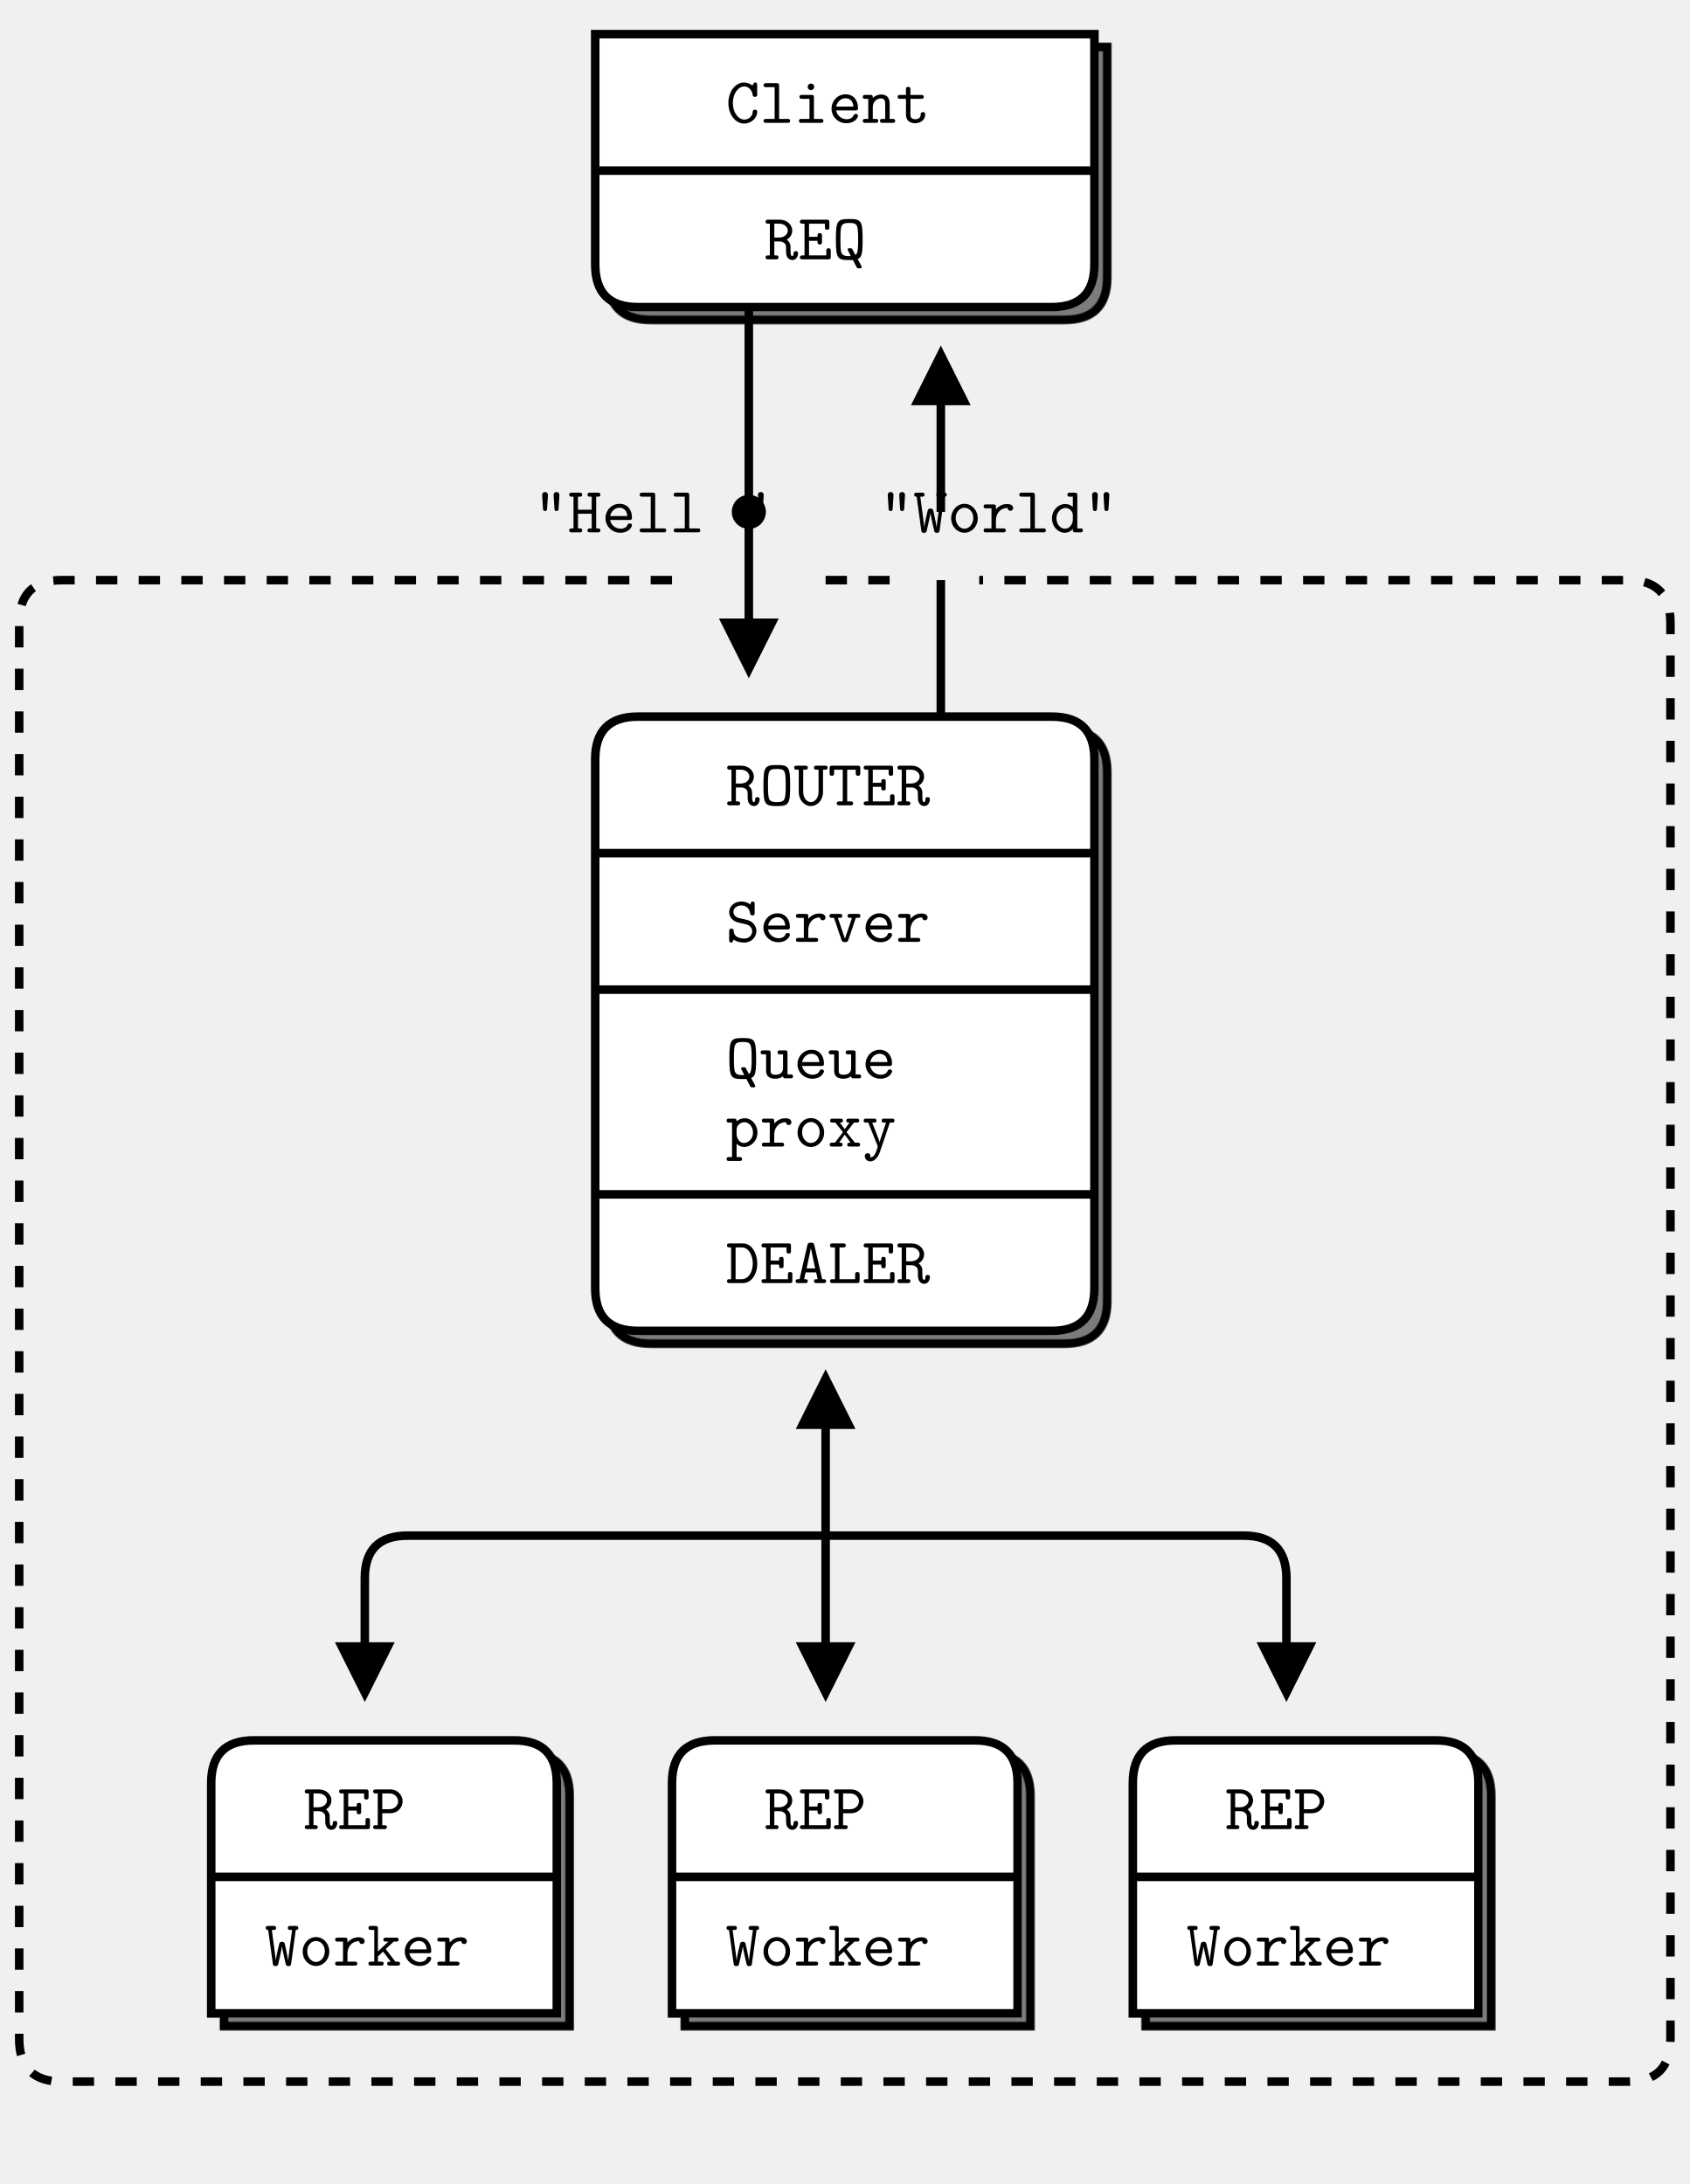
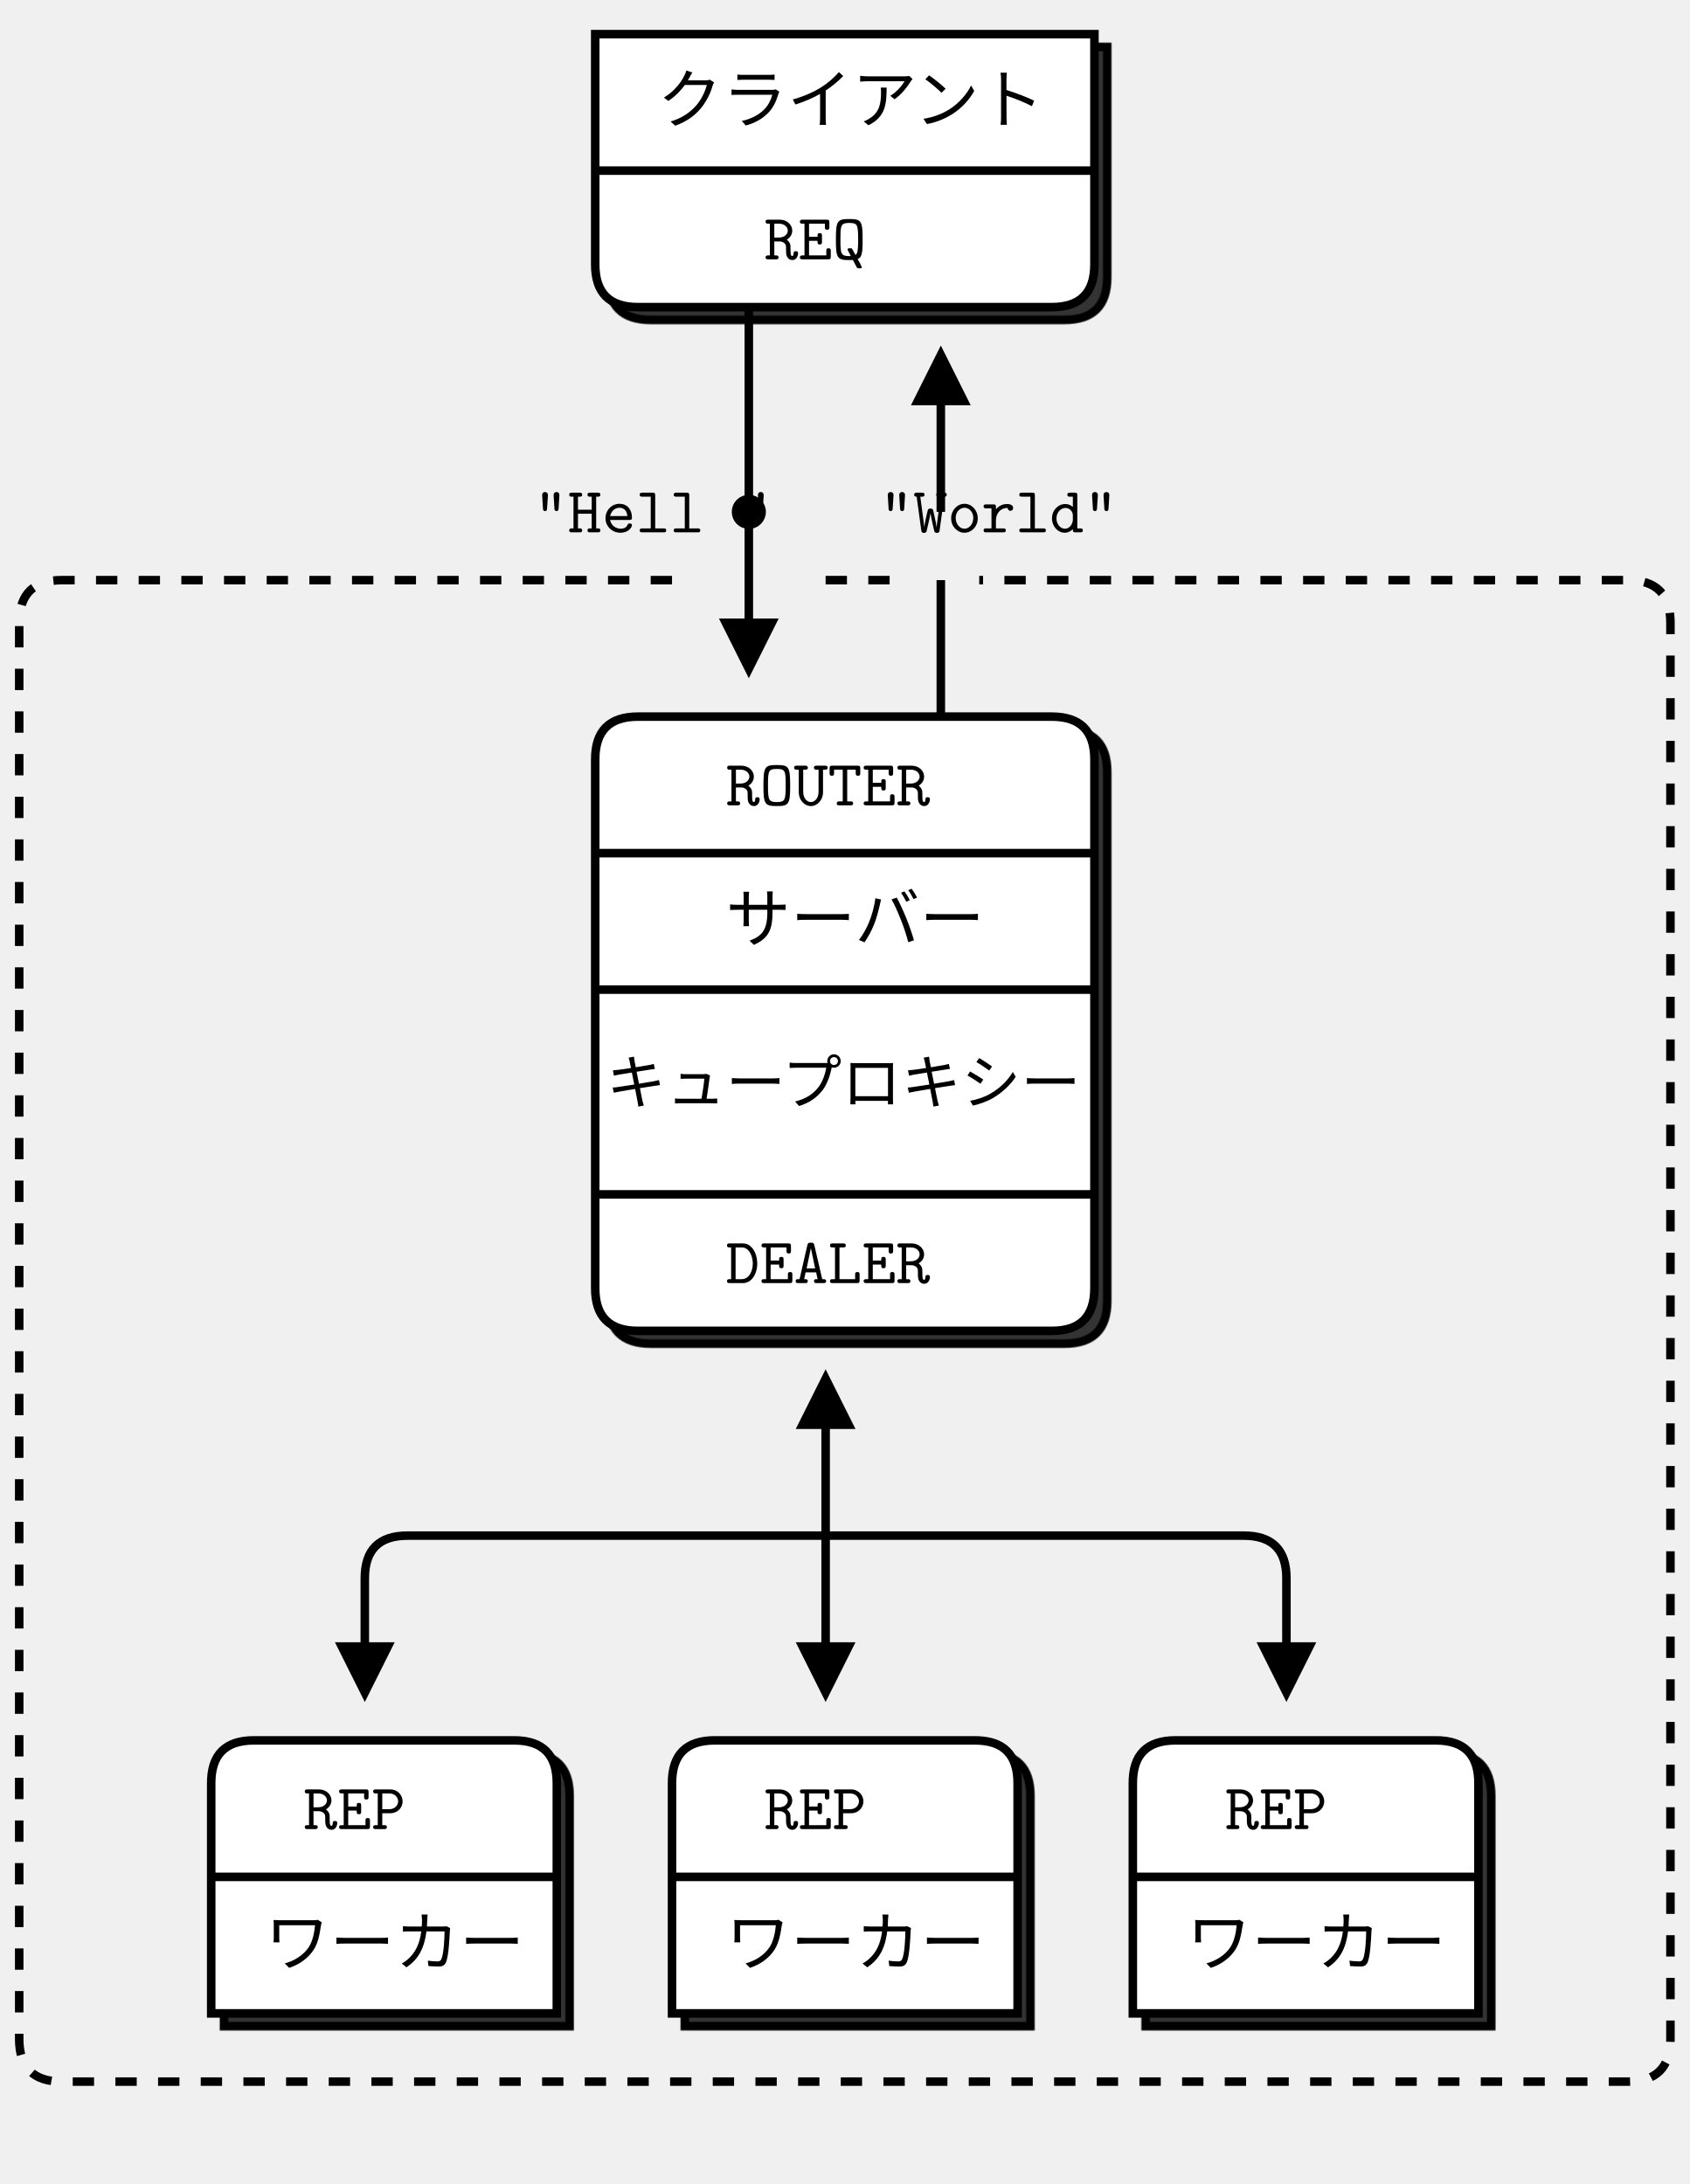
- <svg xmlns="http://www.w3.org/2000/svg" width="396px" height="512px" version="1.1">
-   <defs>
-     <filter id="dsFilter" width="150%" height="150%">
-       <feOffset result="offOut" in="SourceGraphic" dx="3" dy="3" />
-       <feColorMatrix result="matrixOut" in="offOut" type="matrix" values="0.2 0 0 0 0 0 0.2 0 0 0 0 0 0.2 0 0 0 0 0 1 0" />
-       <feBlend in="SourceGraphic" in2="matrixOut" mode="normal" />
+ <svg xmlns="http://www.w3.org/2000/svg" version="1.1" width="396" height="512" id="svg2">
+   <defs id="defs4">
+     <filter width="1.5" height="1.5" color-interpolation-filters="sRGB" id="dsFilter">
+       <feOffset id="feOffset7" dy="3" dx="3" in="SourceGraphic" result="offOut" />
+       <feColorMatrix id="feColorMatrix9" values="0.2 0 0 0 0 0 0.2 0 0 0 0 0 0.2 0 0 0 0 0 1 0" type="matrix" in="offOut" result="matrixOut" />
+       <feBlend in2="matrixOut" mode="normal" in="SourceGraphic" id="feBlend11" />
    </filter>
-     <marker id="iPointer" viewBox="0 0 10 10" refX="5" refY="5" markerUnits="strokeWidth" markerWidth="8" markerHeight="7" orient="auto">
-       <path d="M 10 0 L 10 10 L 0 5 z" />
+     <marker markerUnits="strokeWidth" refX="5" refY="5" markerWidth="8" markerHeight="7" orient="auto" viewBox="0 0 10 10" id="iPointer">
+       <path d="M 10,0 10,10 0,5 z" id="path14" />
    </marker>
-     <marker id="Pointer" viewBox="0 0 10 10" refX="5" refY="5" markerUnits="strokeWidth" markerWidth="8" markerHeight="7" orient="auto">
-       <path d="M 0 0 L 10 5 L 0 10 z" />
+     <marker markerUnits="strokeWidth" refX="5" refY="5" markerWidth="8" markerHeight="7" orient="auto" viewBox="0 0 10 10" id="Pointer">
+       <path d="M 0,0 10,5 0,10 z" id="path17" />
    </marker>
  </defs>
-   <g id="boxes" stroke="black" stroke-width="2" fill="none">
+   <g id="boxes" style="fill:none;stroke:#000000;stroke-width:2">
    <g id="group0">
-       <path id="path0" filter="url(#dsFilter)" fill="#fff" d="M 139.5 8 L 256.5 8 L 256.5 62 Q 256.5 72 246.5 72 L 149.5 72 Q 139.5 72 139.5 62 Z" />
-       <text x="170.1" y="28.8" id="text0" fill="#000" stroke="none" style="font-family:LMMono10,monospace;font-size:15.2px">Client </text>
-       <text x="179.1" y="60.8" id="text0" fill="#000" stroke="none" style="font-family:LMMono10,monospace;font-size:15.2px">REQ </text>
+       <path d="m 139.5,8 117,0 0,54 q 0,10 -10,10 l -97,0 q -10,0 -10,-10 z" id="path0" style="fill:#ffffff;filter:url(#dsFilter)" />
+       <text x="154.1" y="28.8" id="text0" style="font-size:15.2px;fill:#000000;stroke:none;font-family:'LMMono10, monospace'">クライアント</text>
+       <text x="179.1" y="60.8" id="text23" style="font-size:15.2px;fill:#000000;stroke:none;font-family:'LMMono10, monospace'">REQ</text>
    </g>
    <g id="group9">
-       <path id="path9" filter="url(#dsFilter)" fill="#fff" d="M 139.5 178 Q 139.5 168 149.5 168 L 246.5 168 Q 256.5 168 256.5 178 L 256.5 302 Q 256.5 312 246.5 312 L 149.5 312 Q 139.5 312 139.5 302 Z" />
-       <text x="170.1" y="188.8" id="text9" fill="#000" stroke="none" style="font-family:LMMono10,monospace;font-size:15.2px">ROUTER </text>
-       <text x="170.1" y="220.8" id="text9" fill="#000" stroke="none" style="font-family:LMMono10,monospace;font-size:15.2px">Server </text>
-       <text x="170.1" y="252.8" id="text9" fill="#000" stroke="none" style="font-family:LMMono10,monospace;font-size:15.2px">Queue </text>
-       <text x="170.1" y="268.8" id="text9" fill="#000" stroke="none" style="font-family:LMMono10,monospace;font-size:15.2px">proxy </text>
-       <text x="170.1" y="300.8" id="text9" fill="#000" stroke="none" style="font-family:LMMono10,monospace;font-size:15.2px">DEALER </text>
+       <path d="m 139.5,178 q 0,-10 10,-10 l 97,0 q 10,0 10,10 l 0,124 q 0,10 -10,10 l -97,0 q -10,0 -10,-10 z" id="path9" style="fill:#ffffff;filter:url(#dsFilter)" />
+       <text x="170.1" y="188.8" id="text9" style="font-size:15.2px;fill:#000000;stroke:none;font-family:'LMMono10, monospace'">ROUTER</text>
+       <text x="170.1" y="220.8" id="text28" style="font-size:15.2px;fill:#000000;stroke:none;font-family:'LMMono10, monospace'">サーバー</text>
+       <text x="142.1" y="258.8" id="text30" style="font-size:15.2px;fill:#000000;stroke:none;font-family:'LMMono10, monospace'">
+         <tspan id="tspan3078" style="font-size:14px">キュープロキシー</tspan>
+       </text>
+       <text x="146.1" y="256.8" id="text3076" style="font-size:15.2px;fill:#000000;stroke:none;font-family:'LMMono10, monospace'" />
+       <text x="170.1" y="300.8" id="text34" style="font-size:15.2px;fill:#000000;stroke:none;font-family:'LMMono10, monospace'">DEALER</text>
    </g>
    <g id="group23">
-       <path id="path23" filter="url(#dsFilter)" fill="#fff" d="M 49.5 418 Q 49.5 408 59.5 408 L 120.5 408 Q 130.5 408 130.5 418 L 130.5 472 L 49.5 472 Z" />
-       <text x="71.1" y="428.8" id="text23" fill="#000" stroke="none" style="font-family:LMMono10,monospace;font-size:15.2px">REP </text>
-       <text x="62.1" y="460.8" id="text23" fill="#000" stroke="none" style="font-family:LMMono10,monospace;font-size:15.2px">Worker </text>
+       <path d="m 49.5,418 q 0,-10 10,-10 l 61,0 q 10,0 10,10 l 0,54 -81,0 z" id="path23" style="fill:#ffffff;filter:url(#dsFilter)" />
+       <text x="71.1" y="428.8" id="text38" style="font-size:15.2px;fill:#000000;stroke:none;font-family:'LMMono10, monospace'">REP</text>
+       <text x="62.1" y="460.8" id="text40" style="font-size:15.2px;fill:#000000;stroke:none;font-family:'LMMono10, monospace'">ワーカー</text>
    </g>
    <g id="group25">
-       <path id="path25" filter="url(#dsFilter)" fill="#fff" d="M 157.5 418 Q 157.5 408 167.5 408 L 228.5 408 Q 238.5 408 238.5 418 L 238.5 472 L 157.5 472 Z" />
-       <text x="179.1" y="428.8" id="text25" fill="#000" stroke="none" style="font-family:LMMono10,monospace;font-size:15.2px">REP </text>
-       <text x="170.1" y="460.8" id="text25" fill="#000" stroke="none" style="font-family:LMMono10,monospace;font-size:15.2px">Worker </text>
+       <path d="m 157.5,418 q 0,-10 10,-10 l 61,0 q 10,0 10,10 l 0,54 -81,0 z" id="path25" style="fill:#ffffff;filter:url(#dsFilter)" />
+       <text x="179.1" y="428.8" id="text25" style="font-size:15.2px;fill:#000000;stroke:none;font-family:'LMMono10, monospace'">REP</text>
+       <text x="170.1" y="460.8" id="text45" style="font-size:15.2px;fill:#000000;stroke:none;font-family:'LMMono10, monospace'">ワーカー</text>
    </g>
    <g id="group27">
-       <path id="path27" filter="url(#dsFilter)" fill="#fff" d="M 265.5 418 Q 265.5 408 275.5 408 L 336.5 408 Q 346.5 408 346.5 418 L 346.5 472 L 265.5 472 Z" />
-       <text x="287.1" y="428.8" id="text27" fill="#000" stroke="none" style="font-family:LMMono10,monospace;font-size:15.2px">REP </text>
-       <text x="278.1" y="460.8" id="text27" fill="#000" stroke="none" style="font-family:LMMono10,monospace;font-size:15.2px">Worker </text>
+       <path d="m 265.5,418 q 0,-10 10,-10 l 61,0 q 10,0 10,10 l 0,54 -81,0 z" id="path27" style="fill:#ffffff;filter:url(#dsFilter)" />
+       <text x="287.1" y="428.8" id="text27" style="font-size:15.2px;fill:#000000;stroke:none;font-family:'LMMono10, monospace'">REP</text>
+       <text x="278.1" y="460.8" id="text50" style="font-size:15.2px;fill:#000000;stroke:none;font-family:'LMMono10, monospace'">ワーカー</text>
    </g>
  </g>
-   <g id="lines" stroke="black" stroke-width="2" fill="none">
+   <g id="lines" style="fill:none;stroke:#000000;stroke-width:2">
    <g id="group230">
-       <path id="path230" d="M 49.5 440 L 130.5 440 " />
+       <path d="m 49.5,440 81,0" id="path230" />
    </g>
    <g id="group356">
-       <path id="path356" marker-start="url(#iPointer)" marker-end="url(#Pointer)" d="M 85.5 392 L 85.5 370 Q 85.5 360 95.5 360 L 193.5 360 L 291.5 360 Q 301.5 360 301.5 370 L 301.5 392 " />
+       <path d="m 85.5,392 0,-22 q 0,-10 10,-10 l 98,0 98,0 q 10,0 10,10 l 0,22" id="path356" style="marker-start:url(#iPointer);marker-end:url(#Pointer)" />
    </g>
    <g id="group526">
-       <path id="path526" d="M 139.5 40 L 256.5 40 " />
+       <path d="m 139.5,40 117,0" id="path526" />
    </g>
    <g id="group537">
-       <path id="path537" d="M 139.5 200 L 256.5 200 " />
+       <path d="m 139.5,200 117,0" id="path537" />
    </g>
    <g id="group540">
-       <path id="path540" d="M 139.5 232 L 256.5 232 " />
+       <path d="m 139.5,232 117,0" id="path540" />
    </g>
    <g id="group544">
-       <path id="path544" d="M 139.5 280 L 256.5 280 " />
+       <path d="m 139.5,280 117,0" id="path544" />
    </g>
    <g id="group600">
-       <path id="path600" stroke-dasharray="5 5" d="M 157.5 136 L 14.5 136 Q 4.5 136 4.5 146 L 4.5 478 Q 4.5 488 14.5 488 L 381.5 488 Q 391.5 488 391.5 478 L 391.5 146 Q 391.5 136 381.5 136 L 229.5 136 " />
+       <path d="m 157.5,136 -143,0 q -10,0 -10,10 l 0,332 q 0,10 10,10 l 367,0 q 10,0 10,-10 l 0,-332 q 0,-10 -10,-10 l -152,0" id="path600" style="stroke-dasharray:5, 5" />
    </g>
    <g id="group619">
-       <path id="path619" d="M 157.5 440 L 238.5 440 " />
+       <path d="m 157.5,440 81,0" id="path619" />
    </g>
    <g id="group661">
-       <path id="path661" marker-end="url(#Pointer)" d="M 175.5 72 L 175.5 120 L 175.5 152 " />
-       <circle cx="175.5" cy="120" r="3" fill="black" />
+       <path d="m 175.5,72 0,48 0,32" id="path661" style="marker-end:url(#Pointer)" />
+       <circle cx="175.5" cy="120" r="3" id="circle71" style="fill:#000000" />
    </g>
    <g id="group730">
-       <path id="path730" stroke-dasharray="5 5" d="M 193.5 136 L 211.5 136 " />
+       <path d="m 193.5,136 18,0" id="path730" style="stroke-dasharray:5, 5" />
    </g>
    <g id="group742">
-       <path id="path742" marker-start="url(#iPointer)" marker-end="url(#Pointer)" d="M 193.5 328 L 193.5 360 L 193.5 392 " />
+       <path d="m 193.5,328 0,32 0,32" id="path742" style="marker-start:url(#iPointer);marker-end:url(#Pointer)" />
    </g>
    <g id="group823">
-       <path id="path823" marker-start="url(#iPointer)" d="M 220.5 88 L 220.5 120 " />
+       <path d="m 220.5,88 0,32" id="path823" style="marker-start:url(#iPointer)" />
    </g>
    <g id="group826">
-       <path id="path826" d="M 220.5 136 L 220.5 168 " />
+       <path d="m 220.5,136 0,32" id="path826" />
    </g>
    <g id="group1005">
-       <path id="path1005" d="M 265.5 440 L 346.5 440 " />
+       <path d="m 265.5,440 81,0" id="path1005" />
    </g>
  </g>
-   <g id="text" fill="black" style="font-family:LMMono10,monospace;font-size:15.2px">
-     <text x="125.1" y="124.8" id="text2" fill="#000">"Hell " </text>
-     <text x="206.1" y="124.8" id="text3" fill="#000">"World"</text>
+   <g id="text" style="font-size:15.2px;fill:#000000;font-family:'LMMono10, monospace'">
+     <text x="125.1" y="124.8" id="text2" style="fill:#000000">"Hell "</text>
+     <text x="206.1" y="124.8" id="text3" style="fill:#000000">"World"</text>
  </g>
</svg>
